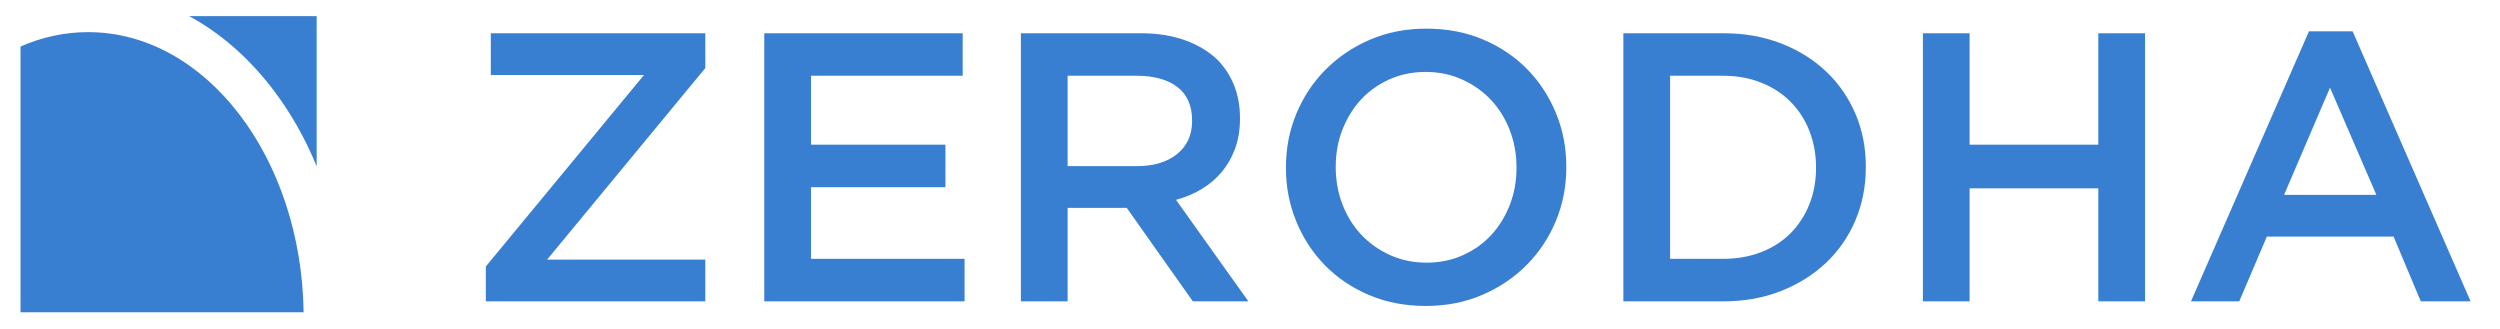
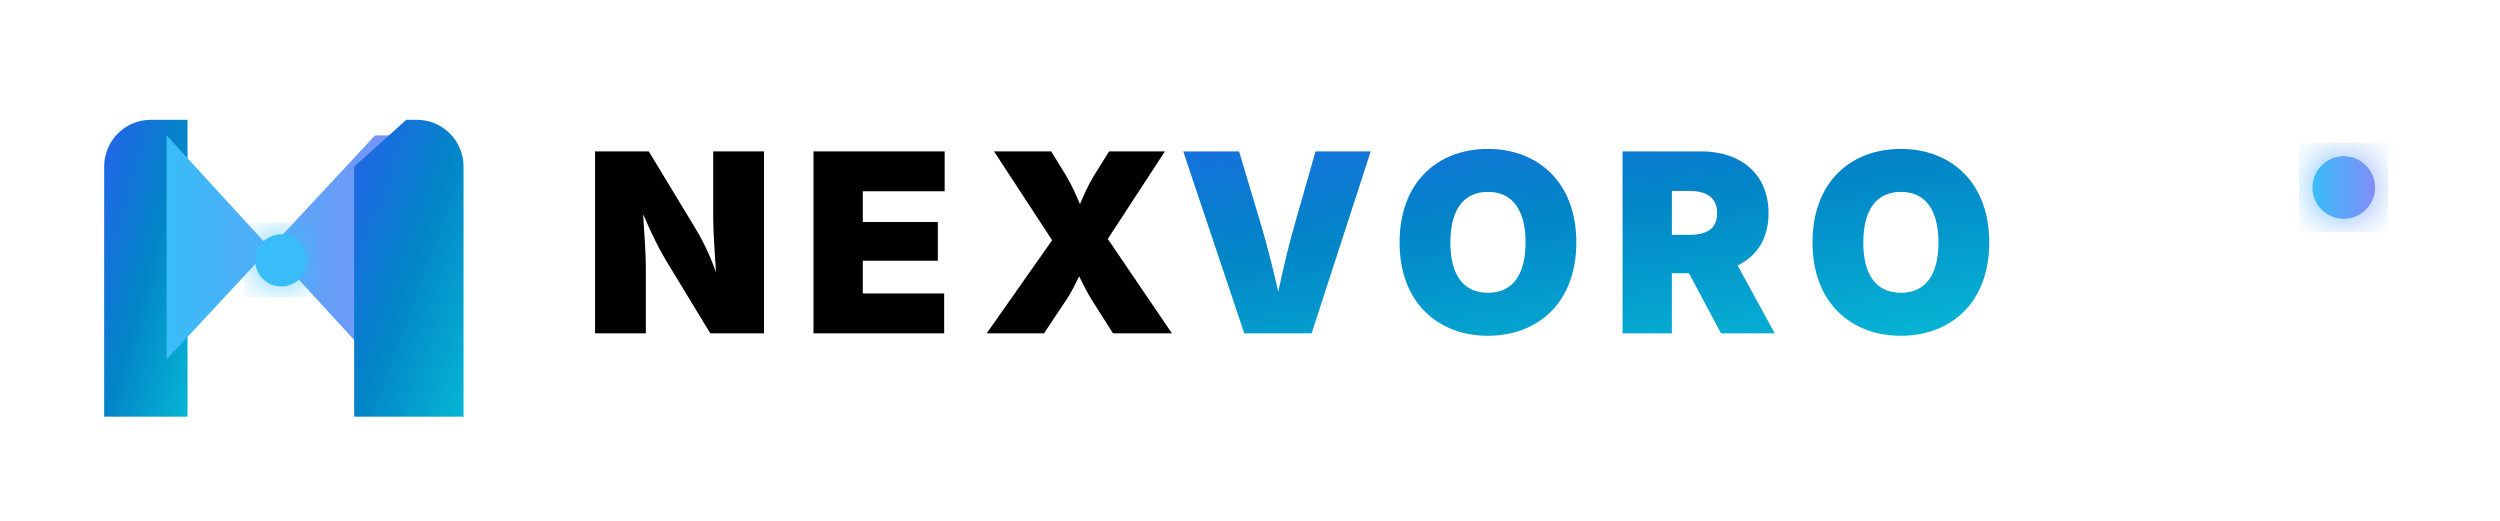
- <svg xmlns="http://www.w3.org/2000/svg" baseProfile="tiny" width="609" height="80">
-   <path d="M66.252 21.469c4.404 5.71 8.056 12.124 10.886 19.04V3.931H46.077c7.472 4.037 14.317 9.943 20.175 17.538zM21.473 7.828c-5.754 0-11.289 1.23-16.473 3.506v64.735h68.963c-.534-37.754-23.875-68.241-52.49-68.241" fill-rule="evenodd" fill="#387ed1" />
-   <path fill="#387ed1" d="M118.349 64.918l38.533-46.65H119.56V8.098h52.25v8.49l-38.533 46.651h38.533v10.169h-53.461v-8.49zm67.828-56.82h48.331v10.356H197.56v16.794h32.751v10.357H197.56v17.446h37.413v10.356h-48.796V8.098zm62.512 0h29.11c4.105 0 7.744.576 10.917 1.726s5.814 2.752 7.93 4.805c1.741 1.805 3.08 3.888 4.013 6.251s1.398 4.977 1.398 7.837v.187c0 2.675-.388 5.085-1.165 7.231s-1.853 4.044-3.22 5.691-3.001 3.049-4.898 4.198-3.997 2.038-6.297 2.659l17.633 24.725h-13.529l-16.097-22.765h-.186-14.227v22.765h-11.383V8.098zm28.231 32.375c4.115 0 7.393-.982 9.824-2.951s3.652-4.639 3.652-8.012v-.187c0-3.56-1.188-6.263-3.559-8.106s-5.709-2.764-10.014-2.764h-16.752v22.019h16.849zm70.389 34.055c-5.039 0-9.641-.886-13.807-2.658s-7.744-4.182-10.73-7.232-5.318-6.607-6.996-10.682-2.521-8.413-2.521-13.016v-.187c0-4.603.84-8.941 2.521-13.016s4.041-7.651 7.09-10.73 6.654-5.52 10.824-7.324 8.768-2.706 13.807-2.706 9.641.886 13.809 2.659 7.744 4.184 10.73 7.231 5.316 6.609 6.996 10.683 2.521 8.413 2.521 13.015v.187c0 4.604-.84 8.943-2.521 13.015s-4.043 7.651-7.09 10.73-6.656 5.521-10.824 7.324-8.77 2.707-13.809 2.707zm.187-10.543c3.221 0 6.178-.606 8.871-1.819s5.002-2.86 6.922-4.944 3.422-4.526 4.506-7.325 1.625-5.785 1.625-8.956v-.187c0-3.172-.541-6.173-1.625-9.004s-2.604-5.286-4.553-7.37-4.289-3.747-7.016-4.992-5.697-1.866-8.918-1.866-6.178.606-8.871 1.819-5.002 2.862-6.922 4.945-3.422 4.525-4.508 7.324-1.625 5.785-1.625 8.957v.187c0 3.172.541 6.173 1.625 9.002s2.604 5.289 4.555 7.372 4.289 3.748 7.014 4.991 5.699 1.866 8.92 1.866zm47.955-55.887h24.354c5.1 0 9.779.825 14.043 2.473s7.928 3.934 11.008 6.857 5.457 6.361 7.139 10.311 2.52 8.227 2.52 12.829v.187c0 4.604-.84 8.896-2.52 12.875s-4.059 7.435-7.139 10.356-6.748 5.226-11.008 6.904-8.943 2.519-14.043 2.519h-24.354V8.098zm24.26 54.954c3.42 0 6.531-.545 9.33-1.639s5.18-2.622 7.137-4.589 3.482-4.312 4.572-7.03 1.635-5.667 1.635-8.854v-.187c0-3.186-.547-6.152-1.635-8.9s-2.613-5.106-4.572-7.074-4.338-3.514-7.137-4.639-5.91-1.687-9.33-1.687h-12.877v44.598h12.877zm48.703-54.954h11.383v27.151h31.352V8.098h11.383v65.311h-11.383V45.885h-31.352v27.523h-11.383V8.098zm94.049-.467H573.1l28.736 65.777h-12.129l-6.625-15.768h-30.883l-6.719 15.768h-11.756l28.739-65.777zm16.422 39.841l-11.291-26.125-11.197 26.125h22.488z" />
+ <svg xmlns="http://www.w3.org/2000/svg" viewBox="0 0 240 50" fill="none">
+   <defs>
+     <linearGradient id="nexvoroGrad" x1="0%" y1="0%" x2="100%" y2="100%">
+       <stop offset="0%" stop-color="#2563eb" />
+       <stop offset="50%" stop-color="#0284c7" />
+       <stop offset="100%" stop-color="#06b6d4" />
+     </linearGradient>
+     <linearGradient id="nexvoroAccent" x1="0%" y1="0%" x2="100%" y2="0%">
+       <stop offset="0%" stop-color="#38bdf8" />
+       <stop offset="100%" stop-color="#818cf8" />
+     </linearGradient>
+     <filter id="glow" x="-20%" y="-20%" width="140%" height="140%">
+       <feGaussianBlur stdDeviation="2" result="blur" />
+       <feComposite in="SourceGraphic" in2="blur" operator="over" />
+     </filter>
+   </defs>
+   <g transform="translate(6, 5)">
+     <path d="M4 35 L4 11 C4 8.5 6 6.5 8.5 6.5 L12 6.5 L12 35 Z" fill="url(#nexvoroGrad)" />
+     <path d="M10 8 L32 32 C33.5 33.5 35 32 35 29.5 L35 8 L30 8 L10 29.5 Z" fill="url(#nexvoroAccent)" />
+     <path d="M28 35 L28 11 L33 6.5 L34 6.5 C36.5 6.5 38.5 8.5 38.5 11 L38.5 35 Z" fill="url(#nexvoroGrad)" />
+     <circle cx="21" cy="20" r="2.5" fill="#38bdf8" filter="url(#glow)" />
+   </g>
+   <text x="56" y="32" font-family="-apple-system, BlinkMacSystemFont, 'Inter', 'Segoe UI', sans-serif" font-size="24" font-weight="900" letter-spacing="2.5" fill="currentColor">
+     NEX<tspan fill="url(#nexvoroGrad)">VORO</tspan>
+   </text>
+   <circle cx="225" cy="18" r="3" fill="url(#nexvoroAccent)" filter="url(#glow)" />
</svg>
